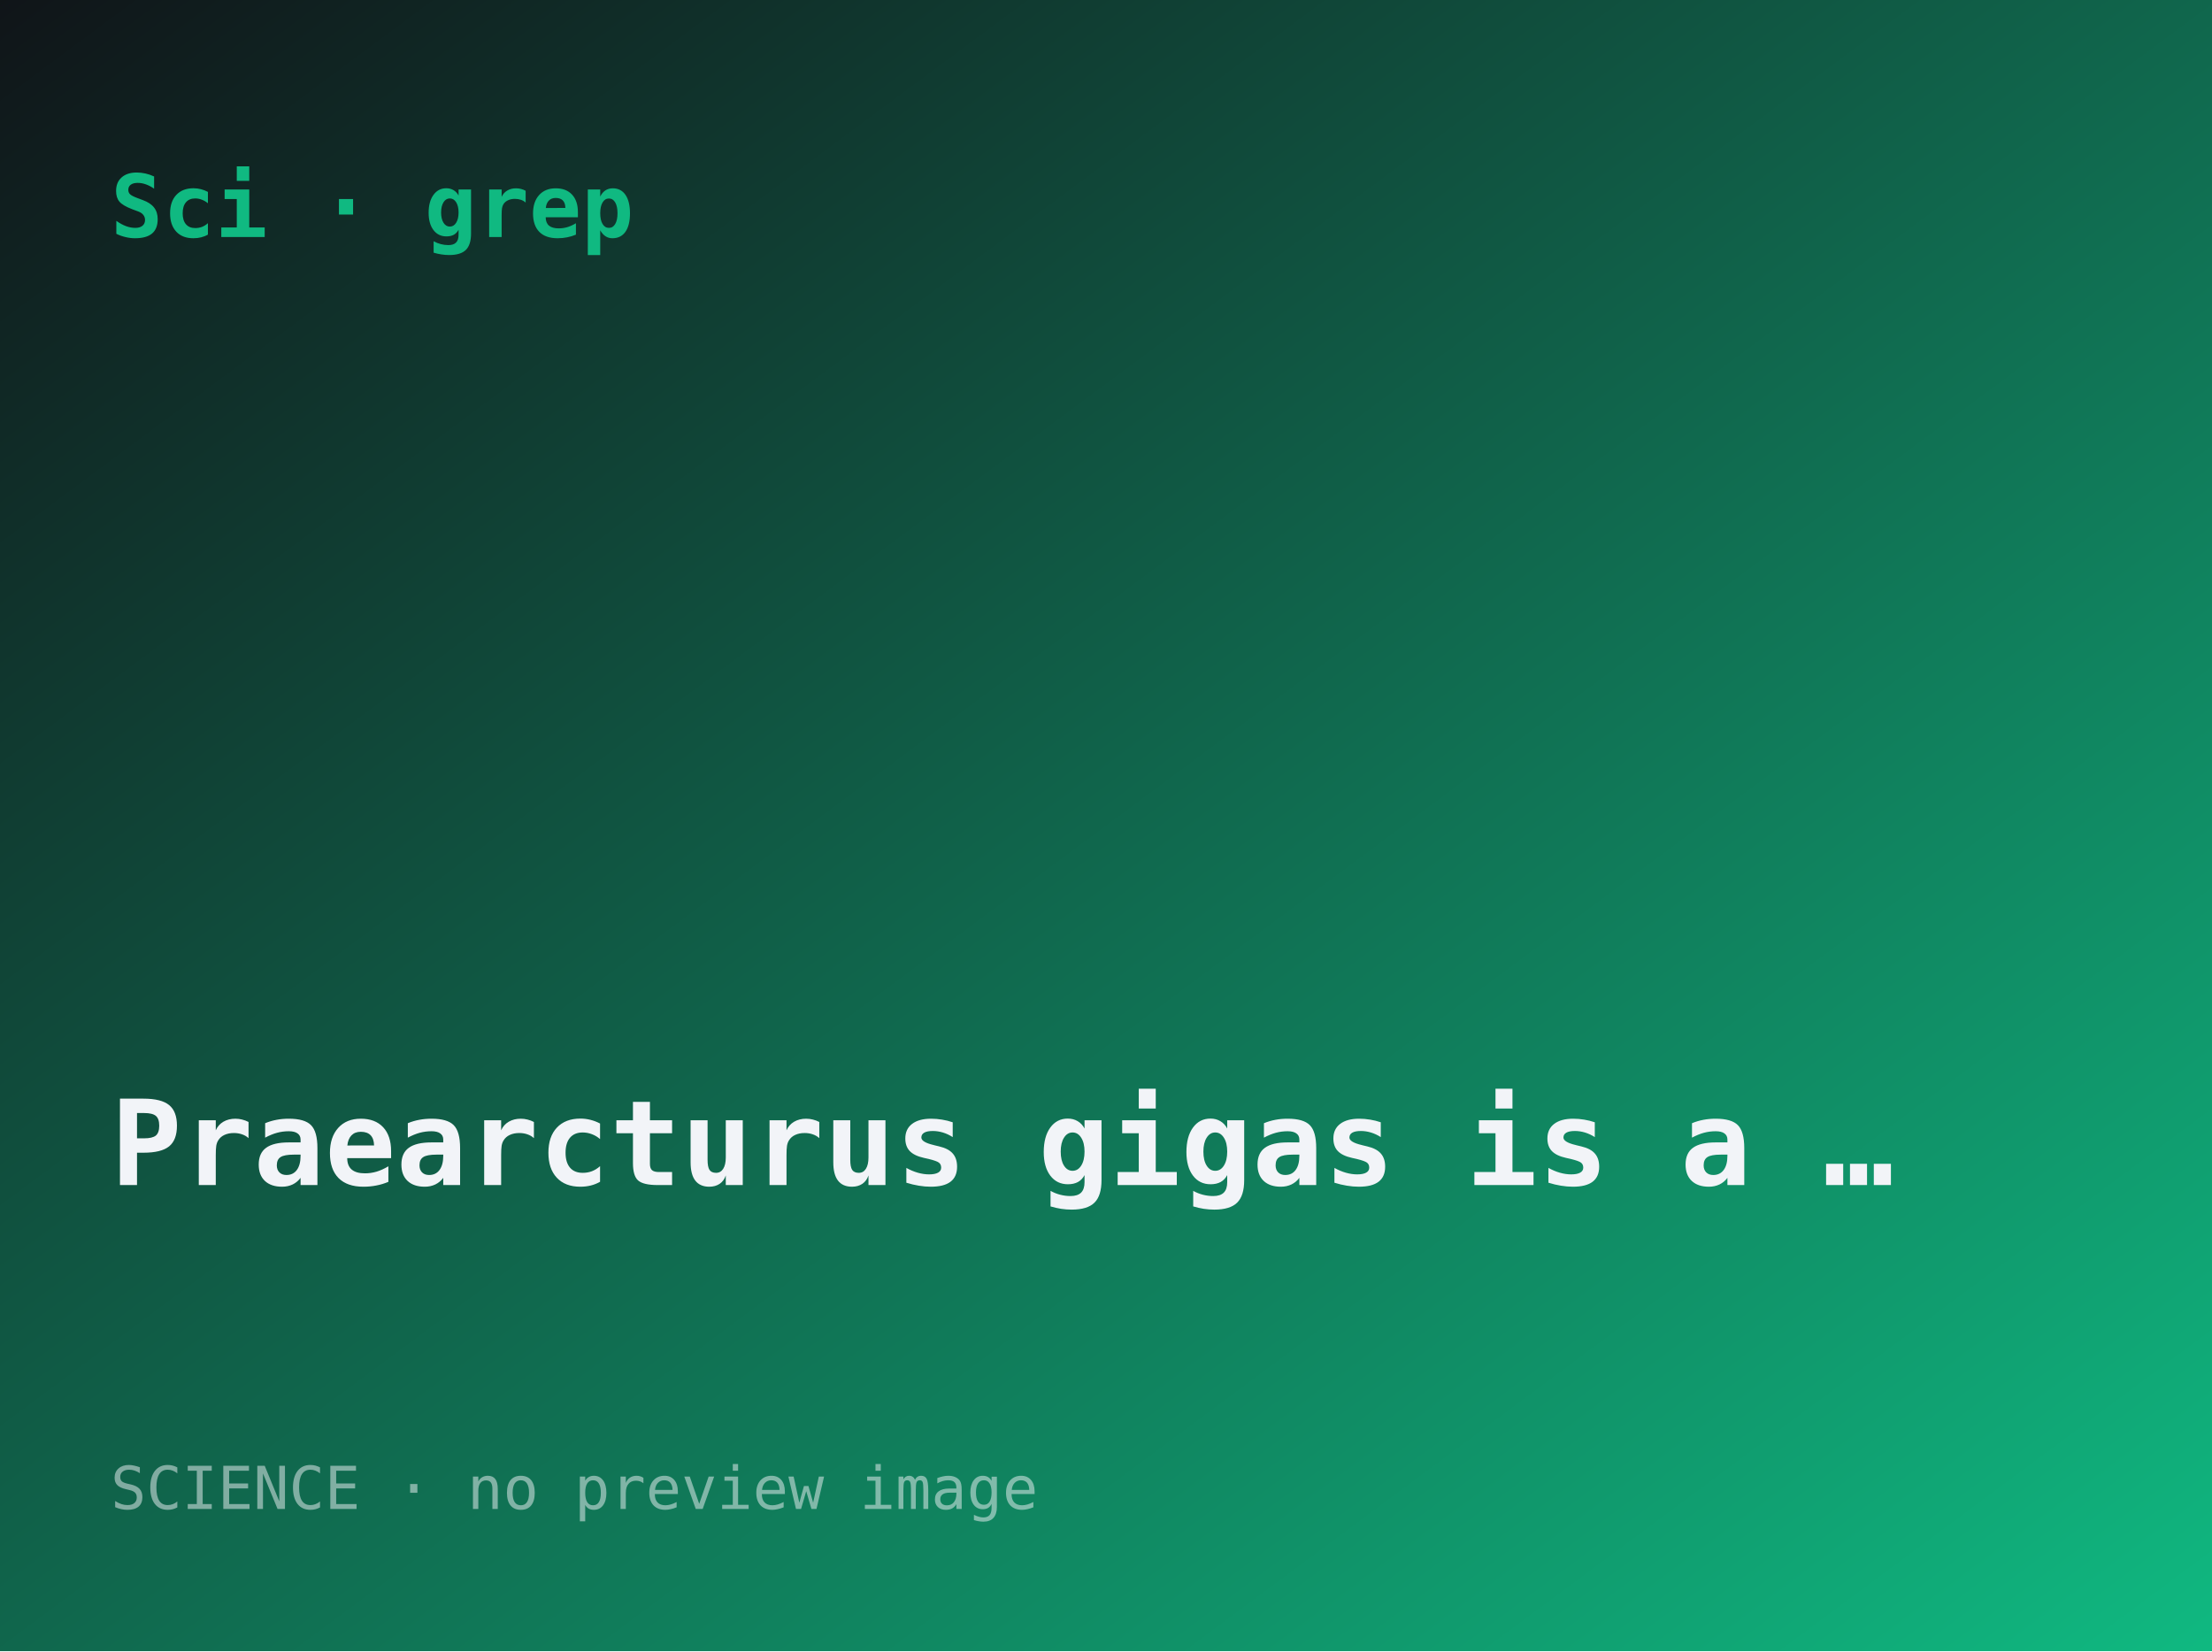
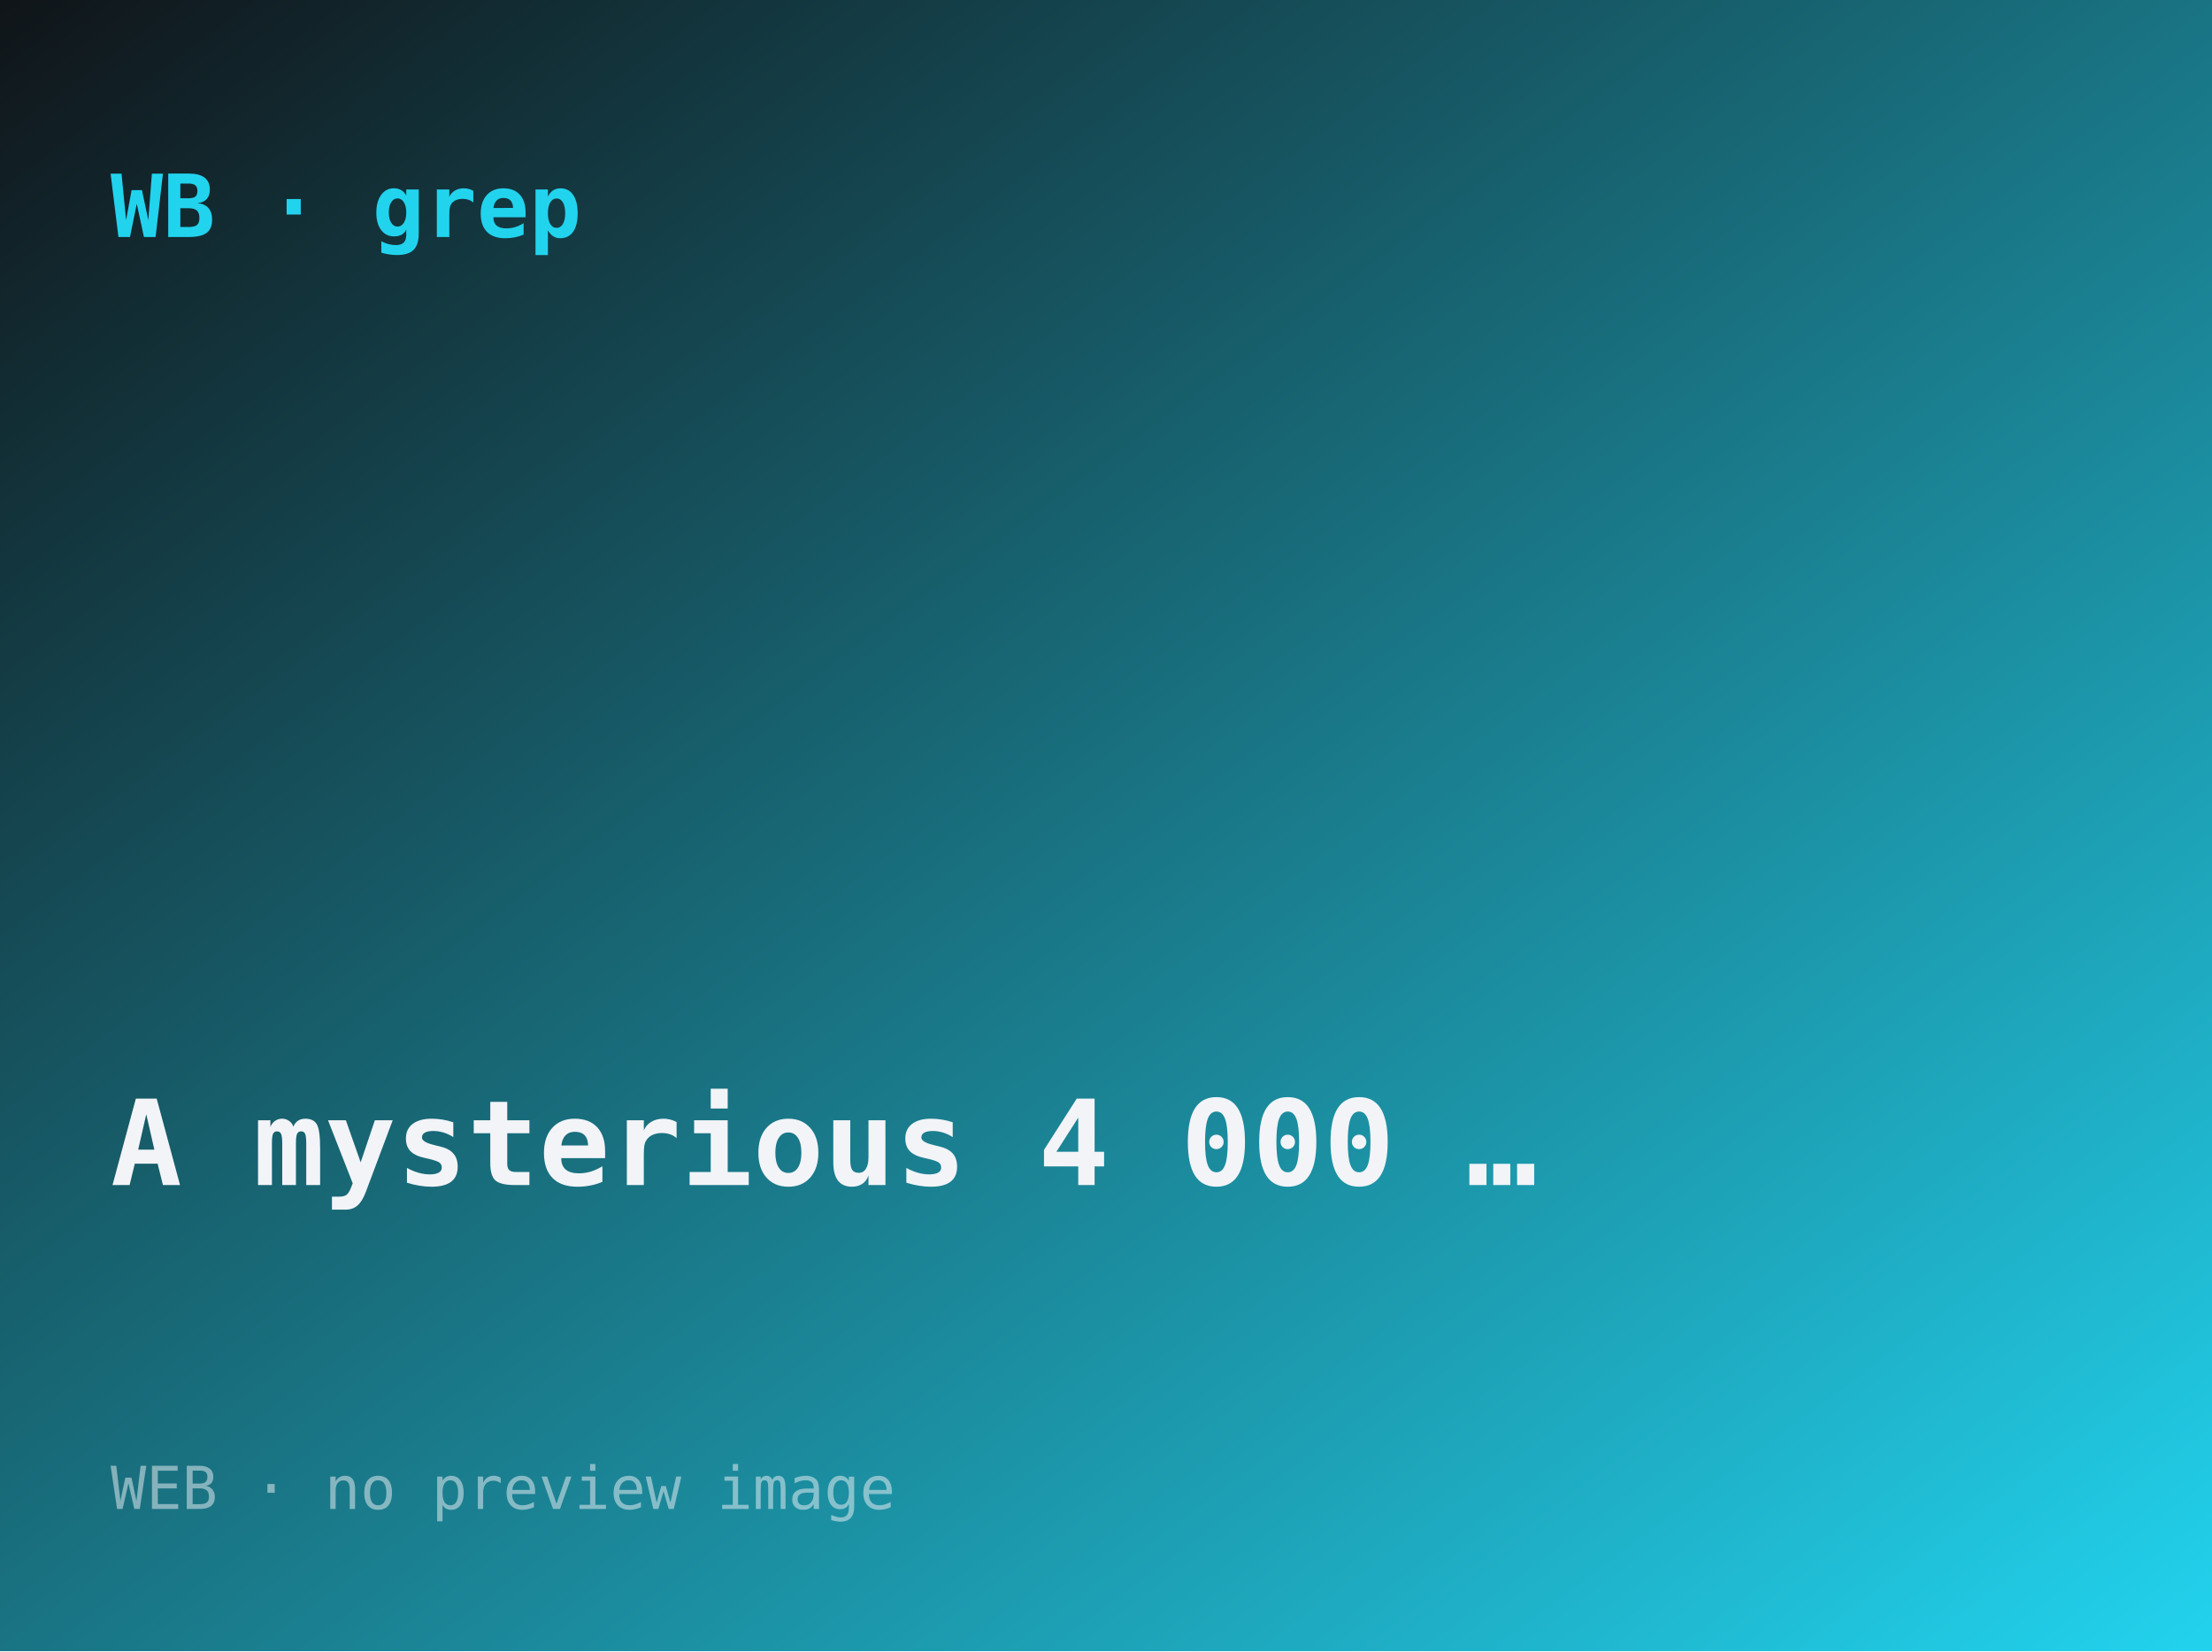
- <svg xmlns="http://www.w3.org/2000/svg" width="560" height="418" viewBox="0 0 560 418" role="img" aria-label="Praearcturus gigas is a metre-long Early Devonian scorpion">
+ <svg xmlns="http://www.w3.org/2000/svg" width="560" height="418" viewBox="0 0 560 418" role="img" aria-label="A mysterious 4,000-year-old wall is rewriting North Africa's history">
  <defs>
    <linearGradient id="g" x1="0" y1="0" x2="1" y2="1">
      <stop offset="0" stop-color="#101418" />
-       <stop offset="1" stop-color="#10b981" />
+       <stop offset="1" stop-color="#22d3ee" />
    </linearGradient>
  </defs>
  <rect width="560" height="418" fill="url(#g)" />
-   <text x="28" y="60" font-family="ui-monospace,monospace" font-size="22" fill="#10b981" font-weight="700">Sci · grep</text>
-   <text x="28" y="300" font-family="ui-monospace,monospace" font-size="30" fill="#f2f4f8" font-weight="600">Praearcturus gigas is a …</text>
-   <text x="28" y="382" font-family="ui-monospace,monospace" font-size="15" fill="rgba(242,244,248,.5)">SCIENCE · no preview image</text>
+   <text x="28" y="60" font-family="ui-monospace,monospace" font-size="22" fill="#22d3ee" font-weight="700">WB · grep</text>
+   <text x="28" y="300" font-family="ui-monospace,monospace" font-size="30" fill="#f2f4f8" font-weight="600">A mysterious 4 000 …</text>
+   <text x="28" y="382" font-family="ui-monospace,monospace" font-size="15" fill="rgba(242,244,248,.5)">WEB · no preview image</text>
</svg>
